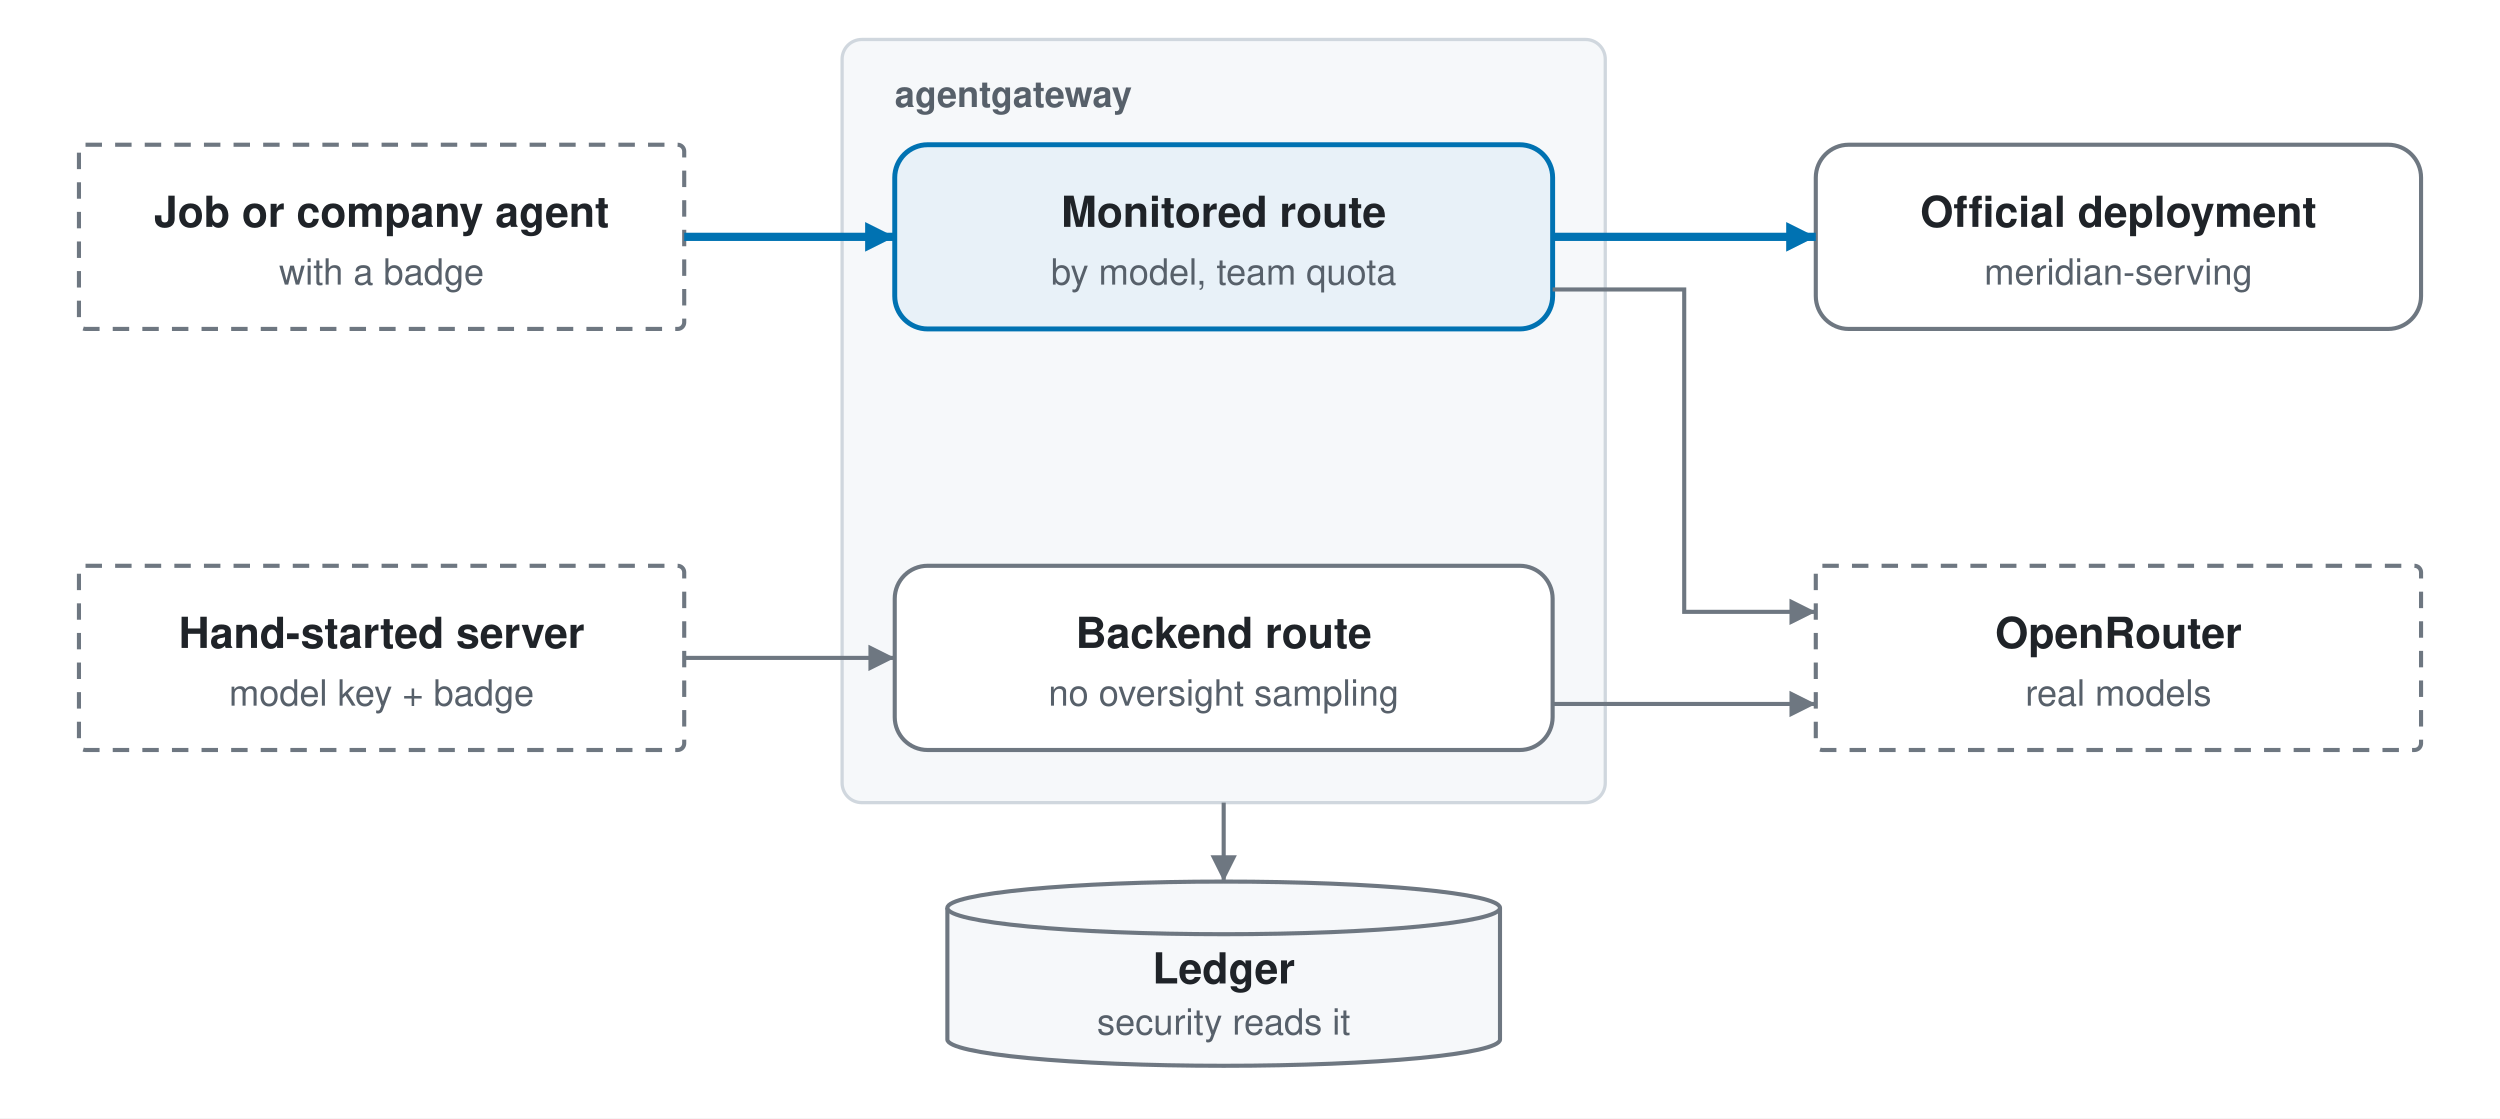
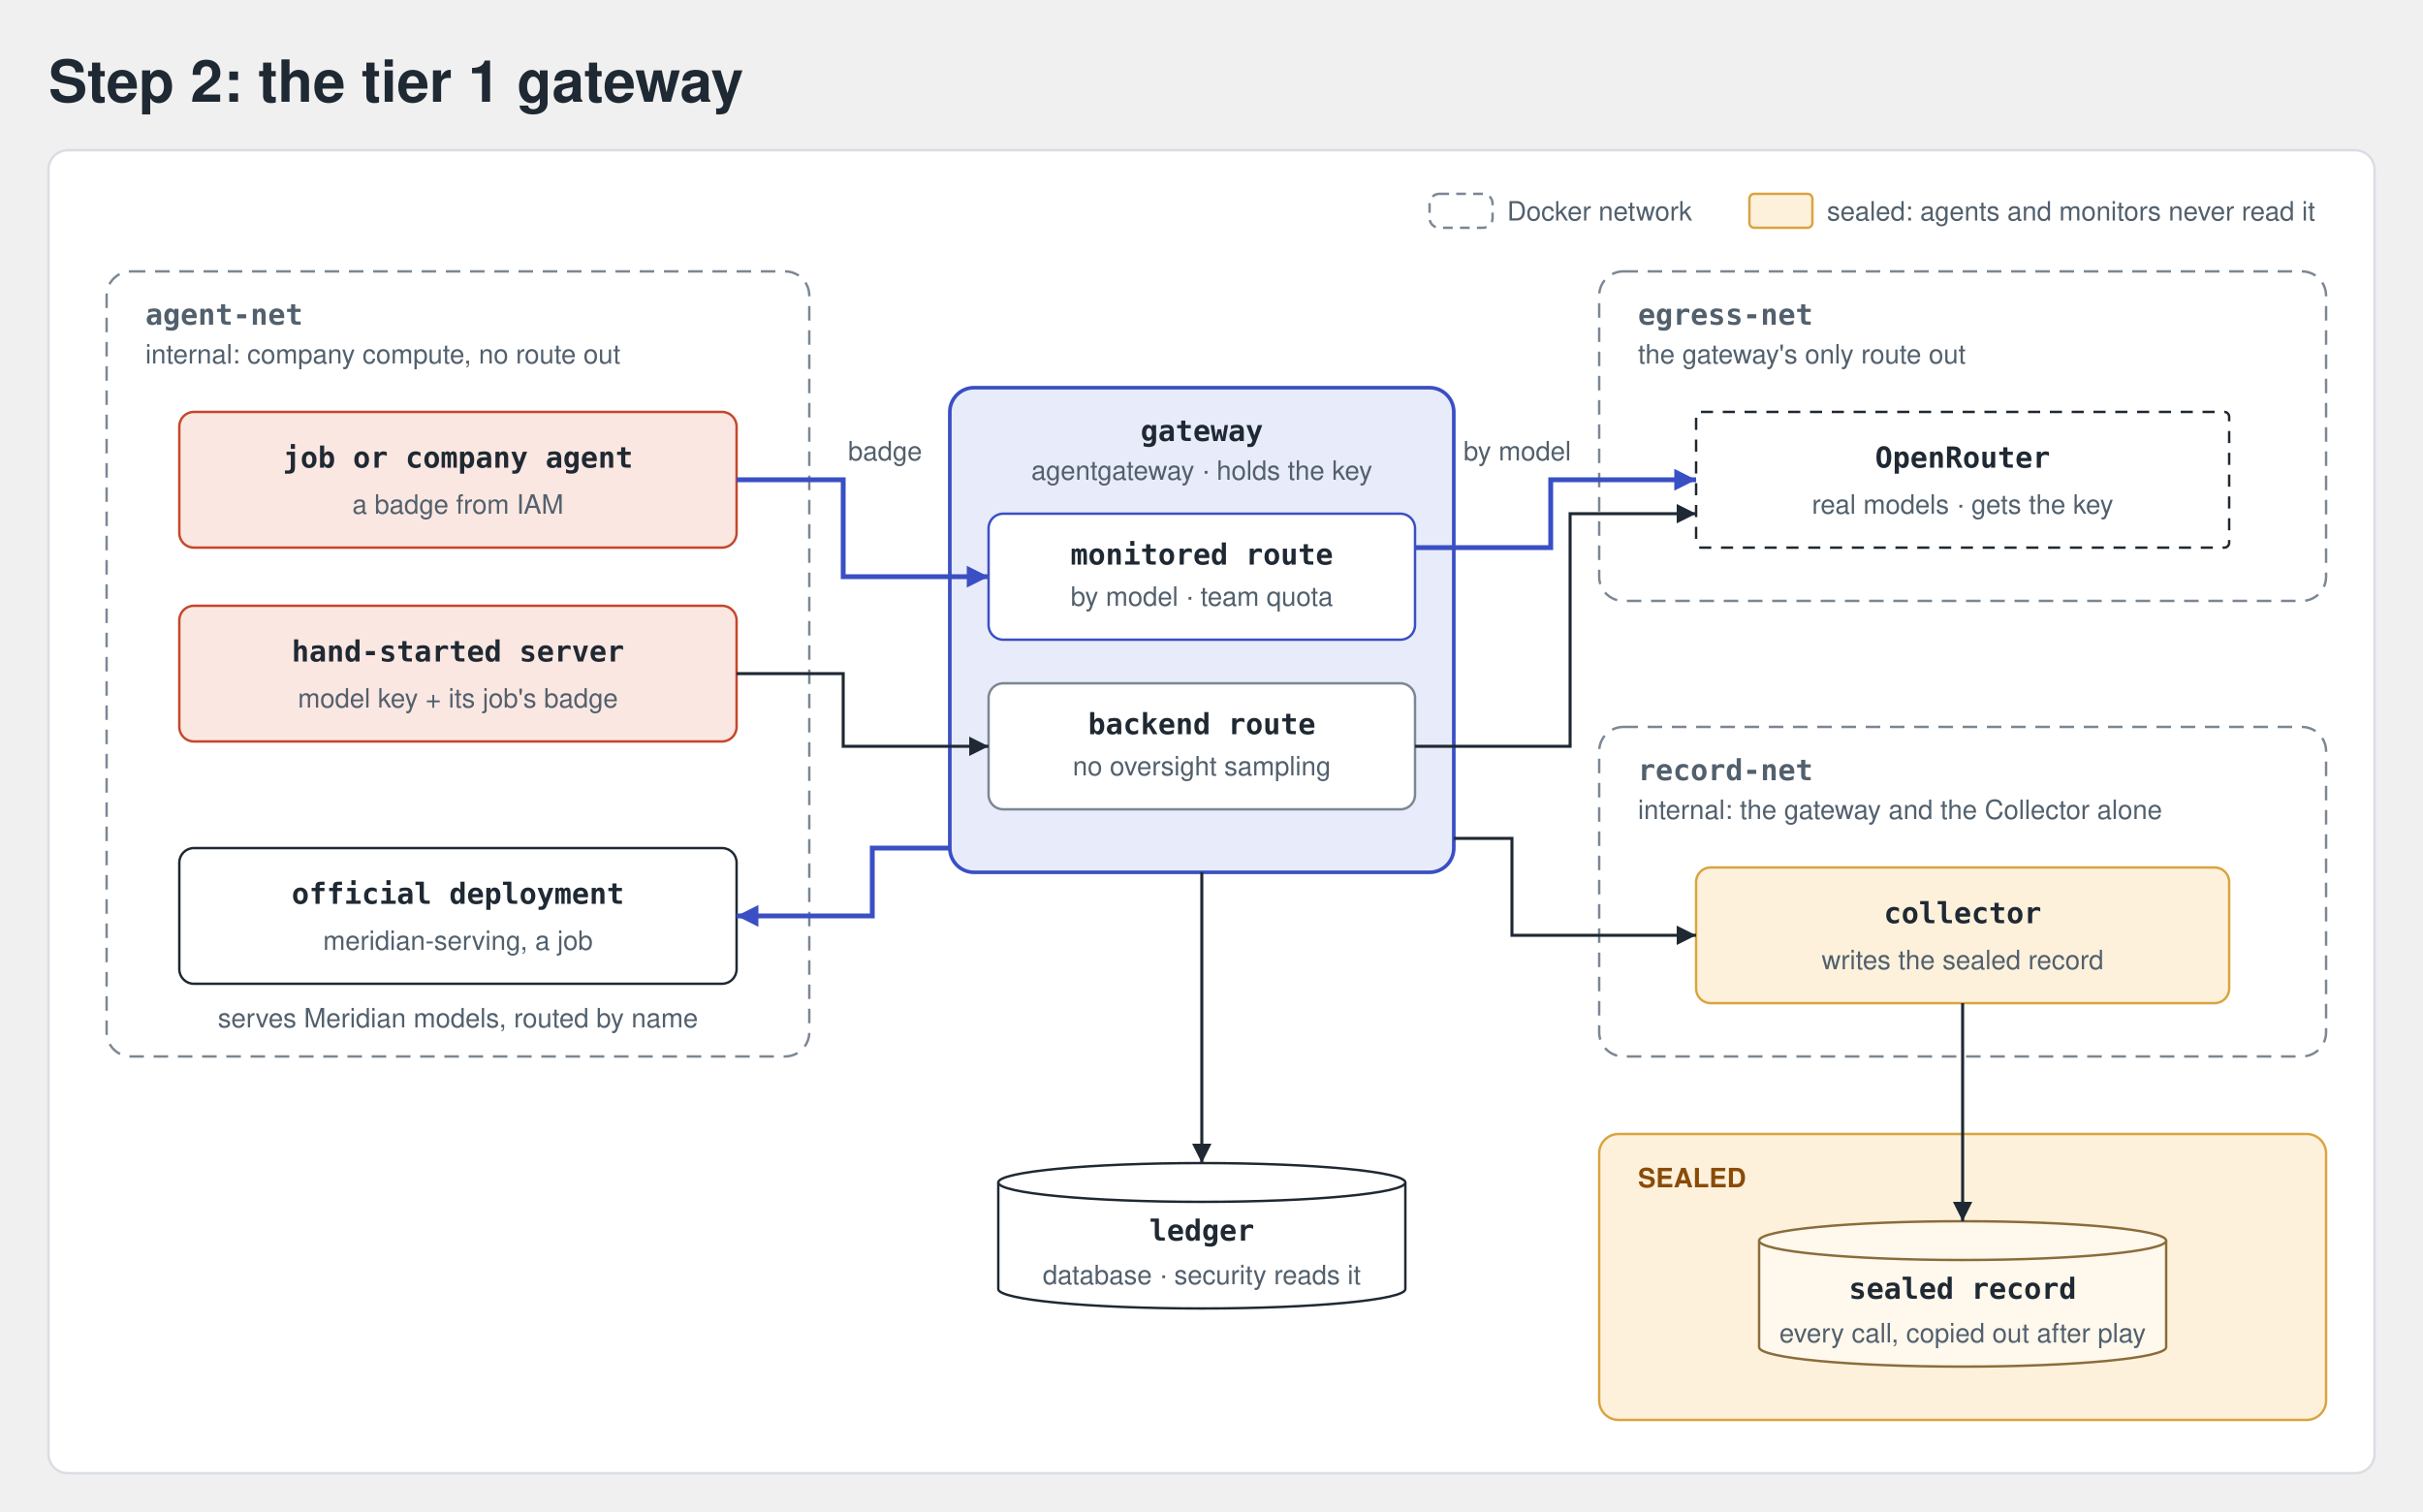
- <svg xmlns="http://www.w3.org/2000/svg" viewBox="0 0 760 340" width="760" height="340" role="img" aria-label="Step 2: a job or company agent with a badge uses the monitored route, which routes by model to an official deployment or to OpenRouter; a hand-started server uses the backend route with a model key and a badge; the gateway writes the ledger">
+ <svg xmlns="http://www.w3.org/2000/svg" viewBox="0 0 1000 624" width="1000" height="624" role="img" aria-label="Step 2: on agent-net, a job or company agent calls the gateway's monitored route with a badge, which routes by model to an official deployment or to OpenRouter; a hand-started server calls the backend route with a model key and a badge; the gateway writes a company-readable ledger and, over record-net, the sealed record">
  <defs>
-     <marker id="s2a" viewBox="0 0 10 10" refX="10" refY="5" markerWidth="9" markerHeight="9" markerUnits="userSpaceOnUse" orient="auto">
-       <path d="M0 0L10 5L0 10z" fill="#0072B2" />
+     <marker id="a" viewBox="0 0 10 10" refX="10" refY="5" markerWidth="8" markerHeight="8" markerUnits="userSpaceOnUse" orient="auto">
+       <path d="M0 0L10 5L0 10z" fill="#1f2933" />
    </marker>
-     <marker id="s2g" viewBox="0 0 10 10" refX="10" refY="5" markerWidth="8" markerHeight="8" markerUnits="userSpaceOnUse" orient="auto">
-       <path d="M0 0L10 5L0 10z" fill="#6e7781" />
+     <marker id="b" viewBox="0 0 10 10" refX="10" refY="5" markerWidth="9" markerHeight="9" markerUnits="userSpaceOnUse" orient="auto">
+       <path d="M0 0L10 5L0 10z" fill="#3a4fc4" />
    </marker>
  </defs>
  <style>
-     text { font-family: -apple-system, "Segoe UI", Helvetica, Arial, sans-serif; fill: #1f2328; }
-     .t { font-size: 13px; font-weight: 600; }
-     .s { font-size: 11px; fill: #57606a; }
-     .r { font-size: 11px; font-weight: 600; fill: #57606a; }
+     text{font-family:-apple-system,"Segoe UI",Helvetica,Arial,sans-serif;fill:#1f2933}
+     .h{font-size:24px;font-weight:700}
+     .m{font-family:ui-monospace,SFMono-Regular,Menlo,monospace;font-size:12px;font-weight:700}
+     .z{font-family:ui-monospace,SFMono-Regular,Menlo,monospace;font-size:12px;font-weight:700;fill:#52606d}
+     .s{font-size:11px;fill:#52606d}
+     .t{font-size:11px;font-weight:700;fill:#8a4b08}
+     .l{font-size:11px;fill:#52606d}
  </style>
-   <rect x="0" y="0" width="760" height="340" fill="#ffffff" />
-   <rect x="256" y="12" width="232" height="232" rx="6" fill="#f6f8fa" stroke="#d0d7de" stroke-width="1" />
-   <text class="r" x="272" y="30" dominant-baseline="central">agentgateway</text>
+   <text class="h" x="20" y="42">Step 2: the tier 1 gateway</text>
+   <rect x="20" y="62" width="960" height="546" rx="8" fill="#ffffff" stroke="#d9dde3" />
+   <rect x="590" y="80" width="26" height="14" rx="4" fill="none" stroke="#7b8794" stroke-dasharray="4 3" />
+   <text class="l" x="622" y="91">Docker network</text>
+   <rect x="722" y="80" width="26" height="14" rx="2" fill="#fdf1dc" stroke="#d9a441" />
+   <text class="l" x="754" y="91">sealed: agents and monitors never read it</text>
+   <rect x="44" y="112" width="290" height="324" rx="10" fill="none" stroke="#7b8794" stroke-dasharray="6 4" />
+   <text class="z" x="60" y="134">agent-net</text>
+   <text class="s" x="60" y="150">internal: company compute, no route out</text>
  <g class="node">
-     <rect x="24" y="44" width="184" height="56" rx="2" fill="#ffffff" stroke="#6e7781" stroke-width="1.25" stroke-dasharray="5 4" />
-     <text class="t" x="116" y="66" text-anchor="middle" dominant-baseline="central">Job or company agent</text>
-     <text class="s" x="116" y="84" text-anchor="middle" dominant-baseline="central">with a badge</text>
+     <rect x="74" y="170" width="230" height="56" rx="6" fill="#fbe7e1" stroke="#c4472c" />
+     <text class="m" x="189" y="193" text-anchor="middle">job or company agent</text>
+     <text class="s" x="189" y="212" text-anchor="middle">a badge from IAM</text>
  </g>
  <g class="node">
-     <rect x="24" y="172" width="184" height="56" rx="2" fill="#ffffff" stroke="#6e7781" stroke-width="1.25" stroke-dasharray="5 4" />
-     <text class="t" x="116" y="194" text-anchor="middle" dominant-baseline="central">Hand-started server</text>
-     <text class="s" x="116" y="212" text-anchor="middle" dominant-baseline="central">model key + badge</text>
+     <rect x="74" y="250" width="230" height="56" rx="6" fill="#fbe7e1" stroke="#c4472c" />
+     <text class="m" x="189" y="273" text-anchor="middle">hand-started server</text>
+     <text class="s" x="189" y="292" text-anchor="middle">model key + its job's badge</text>
  </g>
  <g class="node">
-     <rect x="272" y="44" width="200" height="56" rx="10" fill="#e8f1f8" stroke="#0072B2" stroke-width="1.5" />
-     <text class="t" x="372" y="66" text-anchor="middle" dominant-baseline="central">Monitored route</text>
-     <text class="s" x="372" y="84" text-anchor="middle" dominant-baseline="central">by model, team quota</text>
+     <rect x="74" y="350" width="230" height="56" rx="6" fill="#ffffff" stroke="#1f2933" />
+     <text class="m" x="189" y="373" text-anchor="middle">official deployment</text>
+     <text class="s" x="189" y="392" text-anchor="middle">meridian-serving, a job</text>
  </g>
  <g class="node">
-     <rect x="272" y="172" width="200" height="56" rx="10" fill="#ffffff" stroke="#6e7781" stroke-width="1.25" />
-     <text class="t" x="372" y="194" text-anchor="middle" dominant-baseline="central">Backend route</text>
-     <text class="s" x="372" y="212" text-anchor="middle" dominant-baseline="central">no oversight sampling</text>
+     <rect x="392" y="160" width="208" height="200" rx="10" fill="#e8ebf9" stroke="#3a4fc4" stroke-width="1.5" />
+     <text class="m" x="496" y="182" text-anchor="middle">gateway</text>
+     <text class="s" x="496" y="198" text-anchor="middle">agentgateway · holds the key</text>
+     <rect x="408" y="212" width="176" height="52" rx="6" fill="#ffffff" stroke="#3a4fc4" />
+     <text class="m" x="496" y="233" text-anchor="middle">monitored route</text>
+     <text class="s" x="496" y="250" text-anchor="middle">by model · team quota</text>
+     <rect x="408" y="282" width="176" height="52" rx="6" fill="#ffffff" stroke="#7b8794" />
+     <text class="m" x="496" y="303" text-anchor="middle">backend route</text>
+     <text class="s" x="496" y="320" text-anchor="middle">no oversight sampling</text>
+   </g>
+   <rect x="660" y="112" width="300" height="136" rx="10" fill="none" stroke="#7b8794" stroke-dasharray="6 4" />
+   <text class="z" x="676" y="134">egress-net</text>
+   <text class="s" x="676" y="150">the gateway's only route out</text>
+   <g class="node">
+     <rect x="700" y="170" width="220" height="56" rx="2" fill="#ffffff" stroke="#1f2933" stroke-dasharray="5 4" />
+     <text class="m" x="810" y="193" text-anchor="middle">OpenRouter</text>
+     <text class="s" x="810" y="212" text-anchor="middle">real models · gets the key</text>
+   </g>
+   <rect x="660" y="300" width="300" height="136" rx="10" fill="none" stroke="#7b8794" stroke-dasharray="6 4" />
+   <text class="z" x="676" y="322">record-net</text>
+   <text class="s" x="676" y="338">internal: the gateway and the Collector alone</text>
+   <g class="node">
+     <rect x="700" y="358" width="220" height="56" rx="6" fill="#fdf1dc" stroke="#d9a441" />
+     <text class="m" x="810" y="381" text-anchor="middle">collector</text>
+     <text class="s" x="810" y="400" text-anchor="middle">writes the sealed record</text>
  </g>
  <g class="node">
-     <rect x="552" y="44" width="184" height="56" rx="10" fill="#ffffff" stroke="#6e7781" stroke-width="1.25" />
-     <text class="t" x="644" y="66" text-anchor="middle" dominant-baseline="central">Official deployment</text>
-     <text class="s" x="644" y="84" text-anchor="middle" dominant-baseline="central">meridian-serving</text>
+     <path d="M412 488 V532 A84 8 0 0 0 580 532 V488" fill="#ffffff" stroke="#1f2933" />
+     <ellipse cx="496" cy="488" rx="84" ry="8" fill="#ffffff" stroke="#1f2933" />
+     <text class="m" x="496" y="512" text-anchor="middle">ledger</text>
+     <text class="s" x="496" y="530" text-anchor="middle">database · security reads it</text>
  </g>
+   <rect x="660" y="468" width="300" height="118" rx="8" fill="#fdf1dc" stroke="#d9a441" />
+   <text class="t" x="676" y="490">SEALED</text>
  <g class="node">
-     <rect x="552" y="172" width="184" height="56" rx="2" fill="#ffffff" stroke="#6e7781" stroke-width="1.25" stroke-dasharray="5 4" />
-     <text class="t" x="644" y="194" text-anchor="middle" dominant-baseline="central">OpenRouter</text>
-     <text class="s" x="644" y="212" text-anchor="middle" dominant-baseline="central">real models</text>
+     <path d="M726 512 V556 A84 8 0 0 0 894 556 V512" fill="#fff8ec" stroke="#8a6d3b" />
+     <ellipse cx="810" cy="512" rx="84" ry="8" fill="#fff8ec" stroke="#8a6d3b" />
+     <text class="m" x="810" y="536" text-anchor="middle">sealed record</text>
+     <text class="s" x="810" y="554" text-anchor="middle">every call, copied out after play</text>
  </g>
-   <g class="node">
-     <path d="M288 276 V316 A84 8 0 0 0 456 316 V276" fill="#f6f8fa" stroke="#6e7781" stroke-width="1.25" />
-     <ellipse cx="372" cy="276" rx="84" ry="8" fill="#f6f8fa" stroke="#6e7781" stroke-width="1.25" />
-     <text class="t" x="372" y="296" text-anchor="middle" dominant-baseline="central">Ledger</text>
-     <text class="s" x="372" y="312" text-anchor="middle" dominant-baseline="central">security reads it</text>
-   </g>
-   <line x1="208" y1="72" x2="272" y2="72" stroke="#0072B2" stroke-width="2.5" marker-end="url(#s2a)" />
-   <line x1="472" y1="72" x2="552" y2="72" stroke="#0072B2" stroke-width="2.5" marker-end="url(#s2a)" />
-   <line x1="208" y1="200" x2="272" y2="200" stroke="#6e7781" stroke-width="1.25" marker-end="url(#s2g)" />
-   <path d="M472 88 H512 V186 H552" fill="none" stroke="#6e7781" stroke-width="1.25" marker-end="url(#s2g)" />
-   <line x1="472" y1="214" x2="552" y2="214" stroke="#6e7781" stroke-width="1.25" marker-end="url(#s2g)" />
-   <line x1="372" y1="244" x2="372" y2="268" stroke="#6e7781" stroke-width="1.25" marker-end="url(#s2g)" />
+   <path d="M304 198 H348 V238 H408" fill="none" stroke="#3a4fc4" stroke-width="2" marker-end="url(#b)" />
+   <path d="M304 278 H348 V308 H408" fill="none" stroke="#1f2933" stroke-width="1.25" marker-end="url(#a)" />
+   <path d="M392 350 H360 V378 H304" fill="none" stroke="#3a4fc4" stroke-width="2" marker-end="url(#b)" />
+   <text class="s" x="189" y="424" text-anchor="middle">serves Meridian models, routed by name</text>
+   <path d="M584 226 H640 V198 H700" fill="none" stroke="#3a4fc4" stroke-width="2" marker-end="url(#b)" />
+   <path d="M584 308 H648 V212 H700" fill="none" stroke="#1f2933" stroke-width="1.25" marker-end="url(#a)" />
+   <path d="M600 346 H624 V386 H700" fill="none" stroke="#1f2933" stroke-width="1.25" marker-end="url(#a)" />
+   <path d="M496 360 V480" fill="none" stroke="#1f2933" stroke-width="1.25" marker-end="url(#a)" />
+   <path d="M810 414 V504" fill="none" stroke="#1f2933" stroke-width="1.25" marker-end="url(#a)" />
+   <text class="s" x="350" y="190">badge</text>
+   <text class="s" x="604" y="190">by model</text>
</svg>
